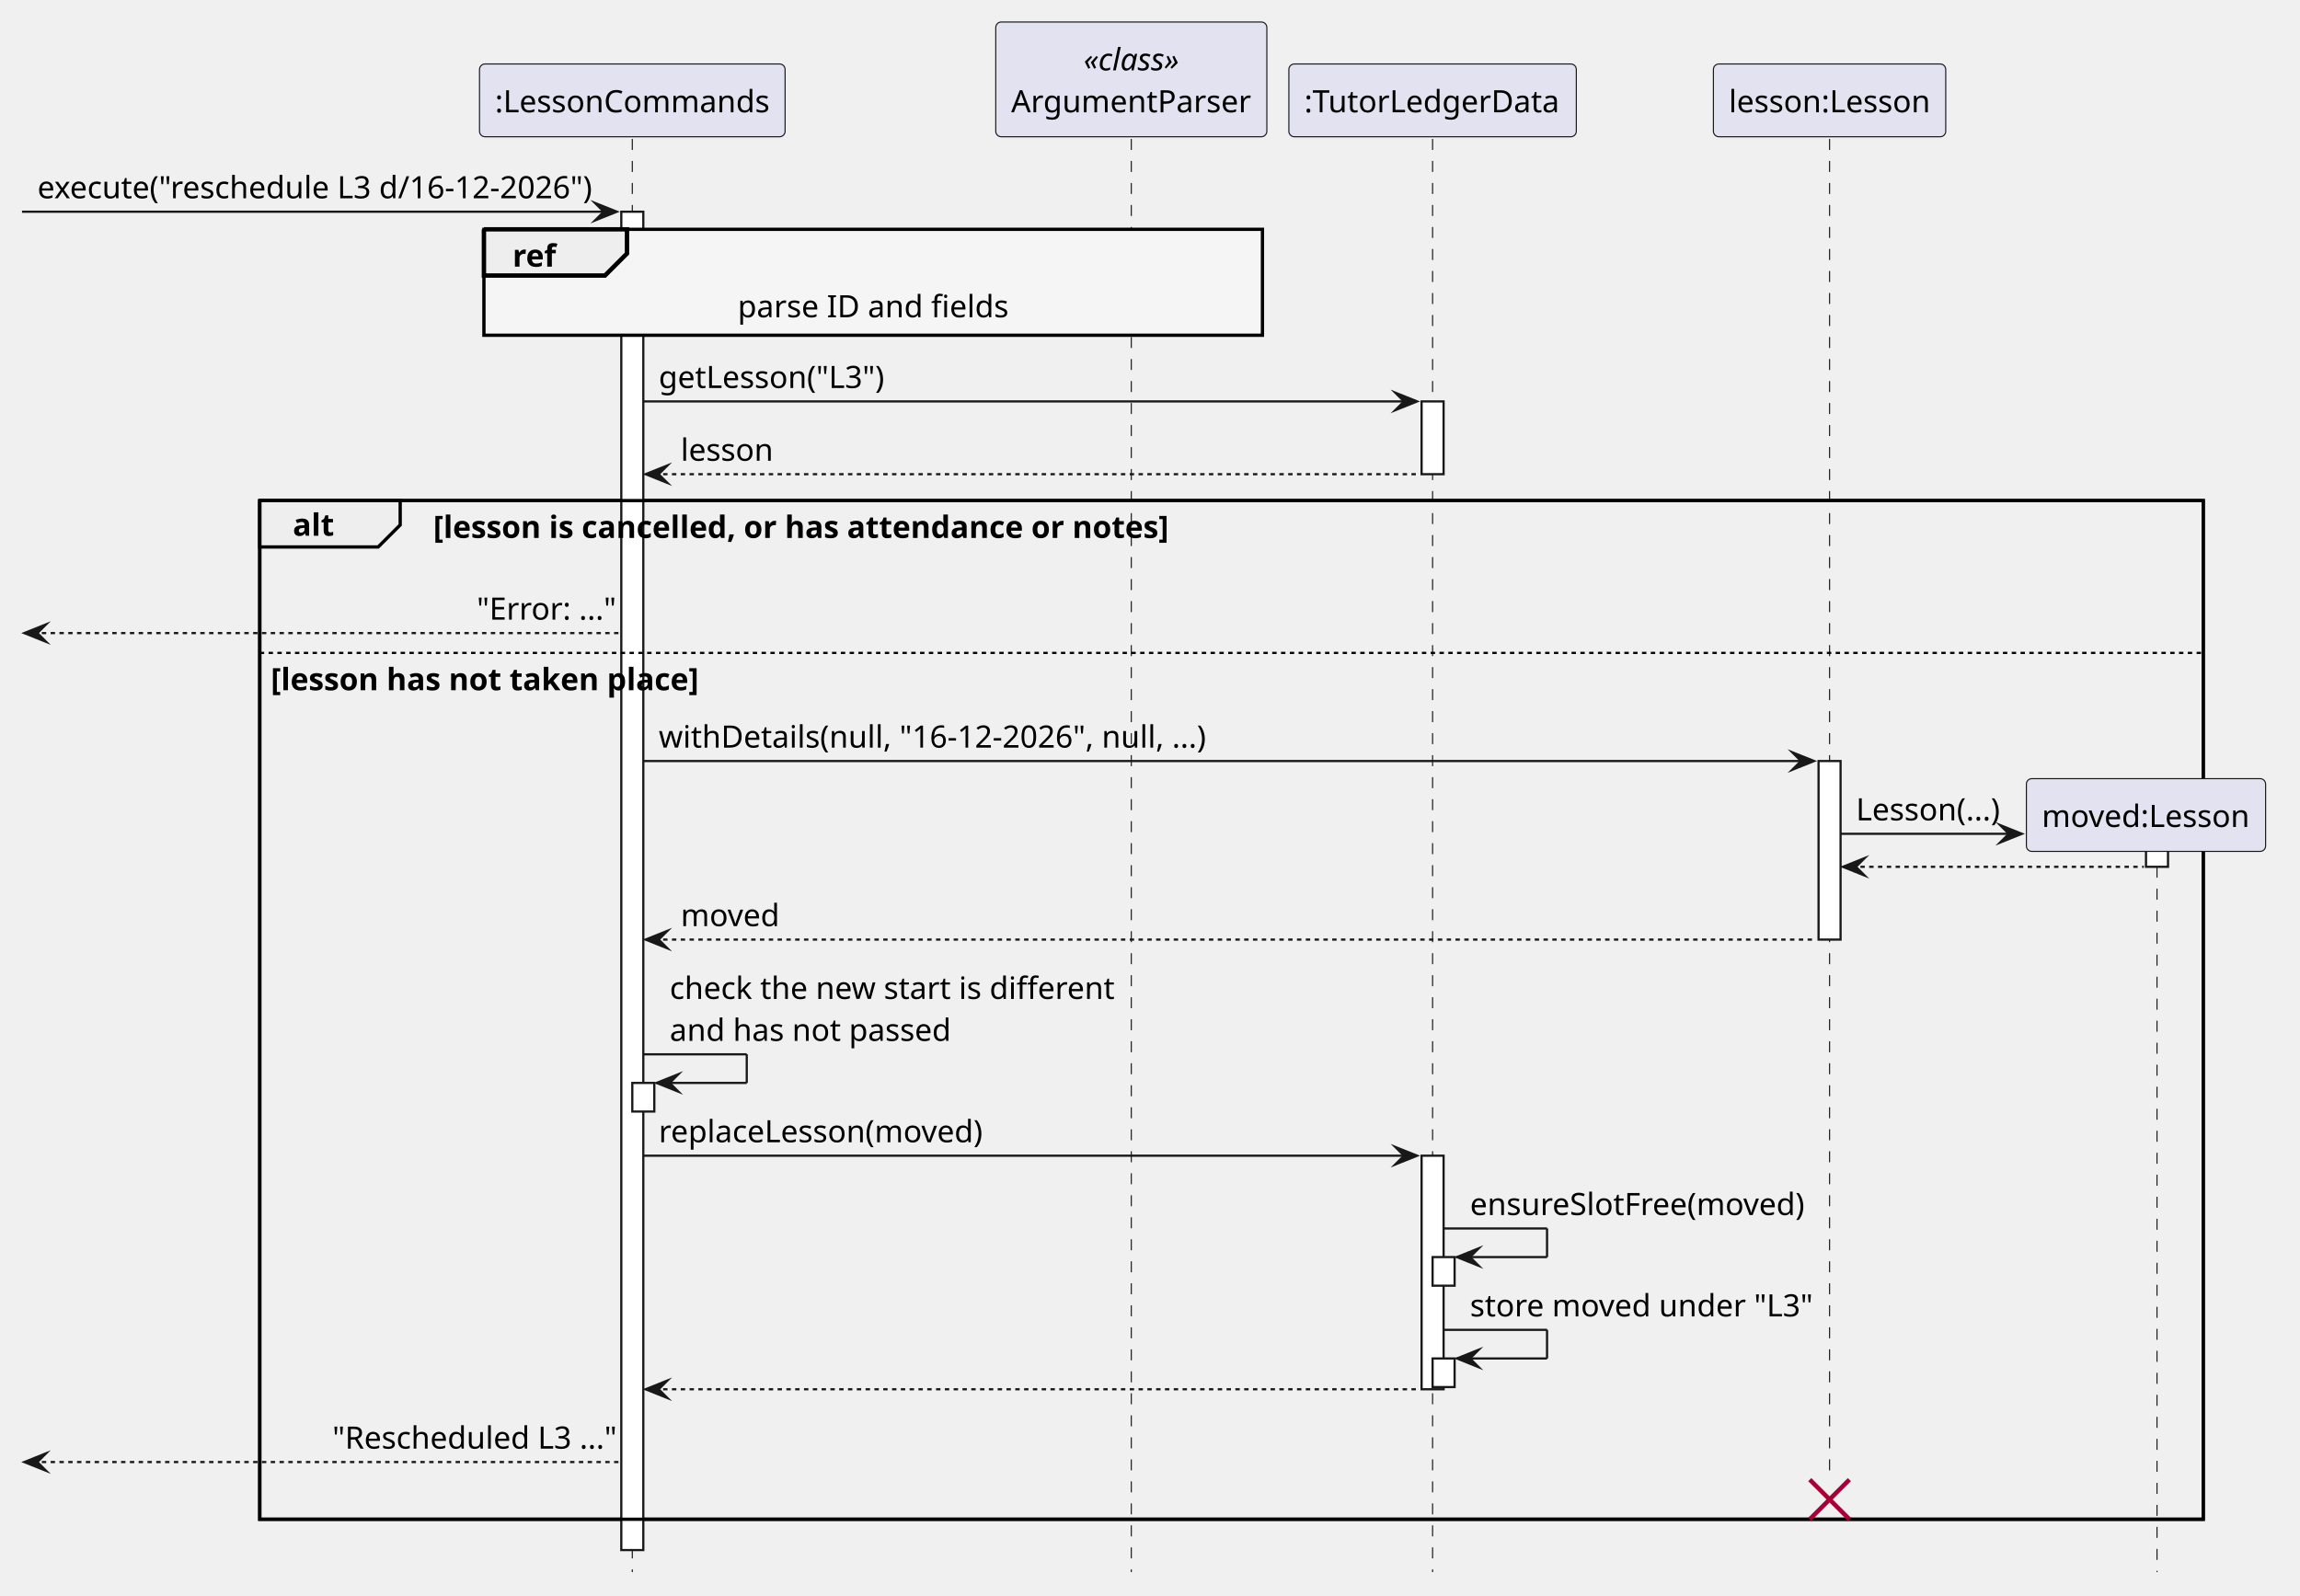
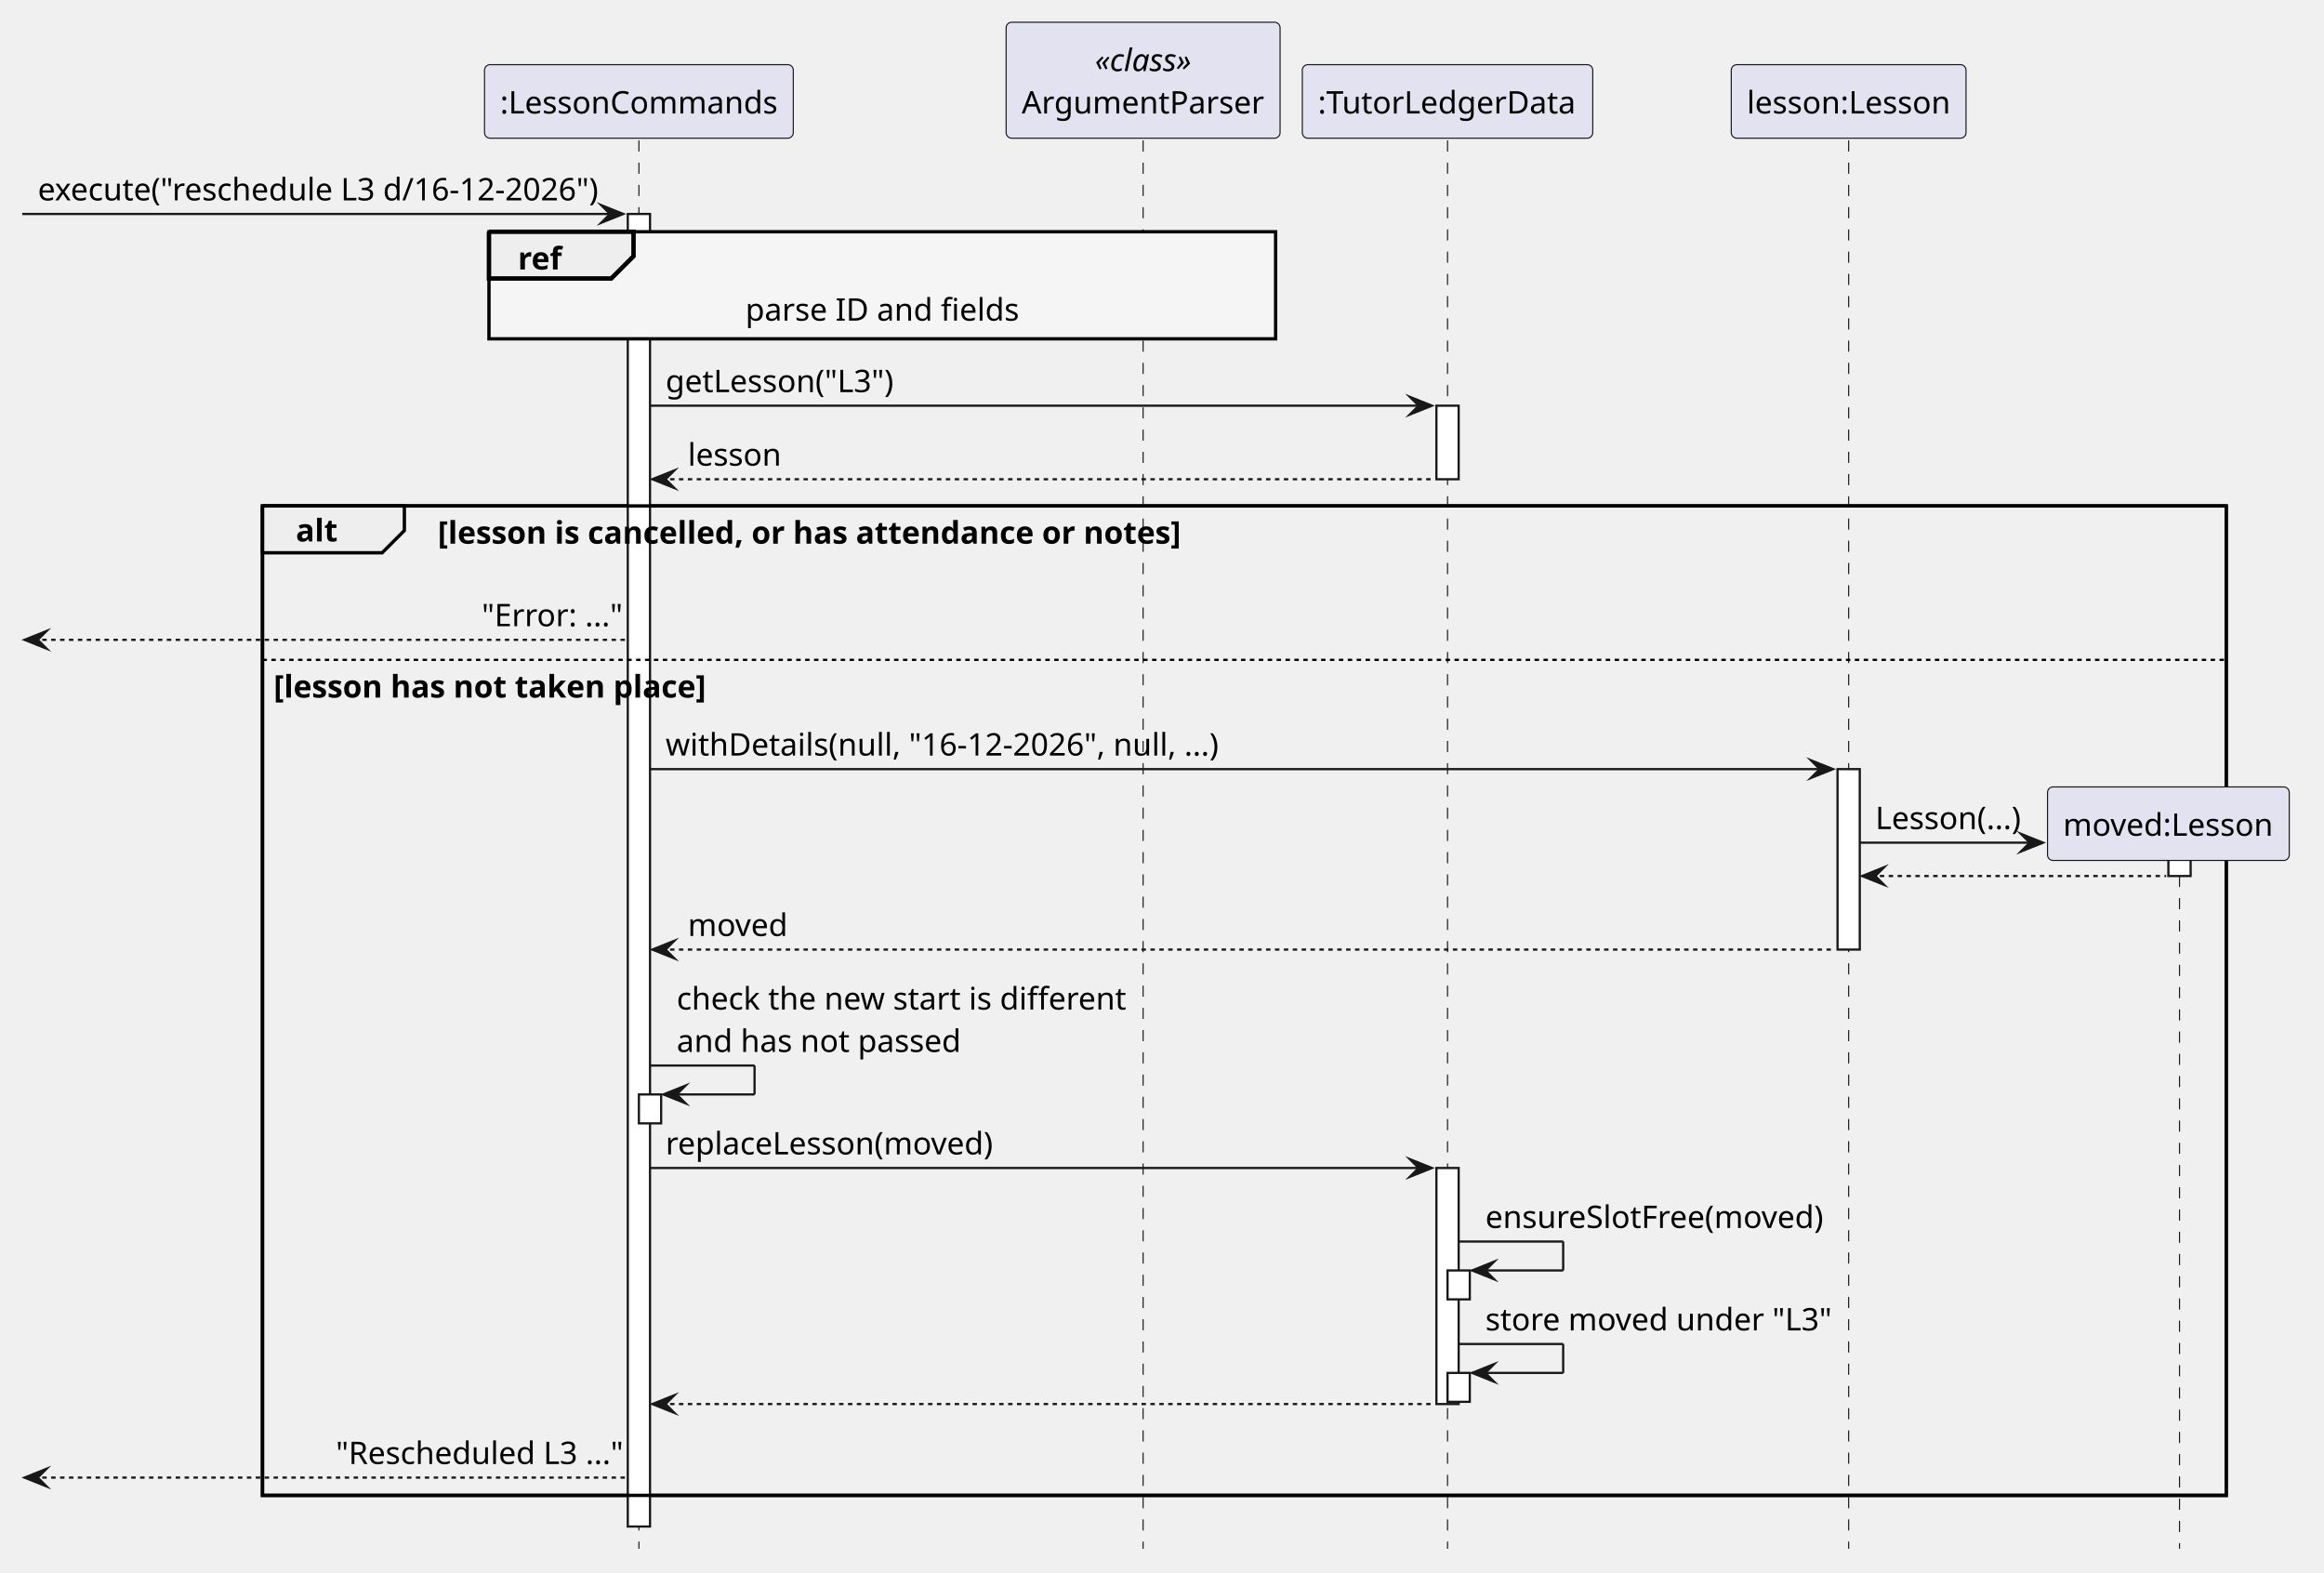
- <svg xmlns="http://www.w3.org/2000/svg" version="1.1" data-diagram-type="SEQUENCE" style="width:1045px;height:725px;background:#FFFFFF;" width="1045px" height="725px" viewBox="0 0 1045 725" zoomAndPan="magnify" preserveAspectRatio="none" contentStyleType="text/css">
+ <svg xmlns="http://www.w3.org/2000/svg" version="1.1" data-diagram-type="SEQUENCE" style="width:1045px;height:707px;background:#FFFFFF;" width="1045px" height="707px" viewBox="0 0 1045 707" zoomAndPan="magnify" preserveAspectRatio="none" contentStyleType="text/css">
  <defs />
  <g font-family="sans-serif" lengthAdjust="spacing">
-     <rect x="118.025" y="227.475" width="883.004" height="462.883" fill="none" style="stroke:#000;stroke-width:1.5;" />
+     <rect x="118.025" y="227.475" width="883.004" height="444.883" fill="none" style="stroke:#000;stroke-width:1.5;" />
    <g class="participant-lifeline" data-qualified-name="Commands" data-entity-uid="part1" id="part1-lifeline" data-source-line="7">
      <g>
-         <rect x="283.787" y="63.136" width="8" height="651.223" fill="#000" fill-opacity="0" />
-         <line x1="287.287" y1="63.136" x2="287.287" y2="714.358" style="stroke:#181818;stroke-width:0.5;stroke-dasharray:5,5;" />
+         <rect x="283.787" y="63.136" width="8" height="633.223" fill="#000" fill-opacity="0" />
+         <line x1="287.287" y1="63.136" x2="287.287" y2="696.358" style="stroke:#181818;stroke-width:0.5;stroke-dasharray:5,5;" />
      </g>
    </g>
    <g>
-       <rect x="282.287" y="96.204" width="10" height="608.155" fill="#FFF" style="stroke:#181818;stroke-width:1;" />
+       <rect x="282.287" y="96.204" width="10" height="590.155" fill="#FFF" style="stroke:#181818;stroke-width:1;" />
    </g>
    <g>
      <rect x="287.287" y="492.087" width="10" height="13" fill="#FFF" style="stroke:#181818;stroke-width:1;" />
    </g>
    <g class="participant-lifeline" data-qualified-name="Parser" data-entity-uid="part2" id="part2-lifeline" data-source-line="8">
      <g>
-         <rect x="510.506" y="63.136" width="8" height="651.223" fill="#000" fill-opacity="0" />
-         <line x1="514.006" y1="63.136" x2="514.006" y2="714.358" style="stroke:#181818;stroke-width:0.5;stroke-dasharray:5,5;" />
+         <rect x="510.506" y="63.136" width="8" height="633.223" fill="#000" fill-opacity="0" />
+         <line x1="514.006" y1="63.136" x2="514.006" y2="696.358" style="stroke:#181818;stroke-width:0.5;stroke-dasharray:5,5;" />
      </g>
    </g>
    <g class="participant-lifeline" data-qualified-name="Data" data-entity-uid="part3" id="part3-lifeline" data-source-line="9">
      <g>
-         <rect x="647.395" y="63.136" width="8" height="651.223" fill="#000" fill-opacity="0" />
-         <line x1="650.895" y1="63.136" x2="650.895" y2="714.358" style="stroke:#181818;stroke-width:0.5;stroke-dasharray:5,5;" />
+         <rect x="647.395" y="63.136" width="8" height="633.223" fill="#000" fill-opacity="0" />
+         <line x1="650.895" y1="63.136" x2="650.895" y2="696.358" style="stroke:#181818;stroke-width:0.5;stroke-dasharray:5,5;" />
      </g>
    </g>
    <g>
      <rect x="645.895" y="182.408" width="10" height="33.068" fill="#FFF" style="stroke:#181818;stroke-width:1;" />
    </g>
    <g>
      <rect x="645.895" y="525.155" width="10" height="106.136" fill="#FFF" style="stroke:#181818;stroke-width:1;" />
    </g>
    <g>
      <rect x="650.895" y="571.223" width="10" height="13" fill="#FFF" style="stroke:#181818;stroke-width:1;" />
    </g>
    <g>
      <rect x="650.895" y="617.29" width="10" height="13" fill="#FFF" style="stroke:#181818;stroke-width:1;" />
    </g>
    <g class="participant-lifeline" data-qualified-name="Lesson" data-entity-uid="part4" id="part4-lifeline" data-source-line="10">
      <g>
-         <rect x="827.76" y="63.136" width="8" height="609.223" fill="#000" fill-opacity="0" />
-         <line x1="831.26" y1="63.136" x2="831.26" y2="672.358" style="stroke:#181818;stroke-width:0.5;stroke-dasharray:5,5;" />
+         <rect x="827.76" y="63.136" width="8" height="633.223" fill="#000" fill-opacity="0" />
+         <line x1="831.26" y1="63.136" x2="831.26" y2="696.358" style="stroke:#181818;stroke-width:0.5;stroke-dasharray:5,5;" />
      </g>
    </g>
    <g>
      <rect x="826.26" y="345.815" width="10" height="81.136" fill="#FFF" style="stroke:#181818;stroke-width:1;" />
    </g>
    <g class="participant-lifeline" data-qualified-name="Moved" data-entity-uid="part5" id="part5-lifeline" data-source-line="27">
      <g>
-         <rect x="976.53" y="353.815" width="8" height="360.543" fill="#000" fill-opacity="0" />
-         <line x1="980.03" y1="353.815" x2="980.03" y2="714.358" style="stroke:#181818;stroke-width:0.5;stroke-dasharray:5,5;" />
+         <rect x="976.53" y="353.815" width="8" height="342.543" fill="#000" fill-opacity="0" />
+         <line x1="980.03" y1="353.815" x2="980.03" y2="696.358" style="stroke:#181818;stroke-width:0.5;stroke-dasharray:5,5;" />
      </g>
    </g>
    <g>
      <rect x="975.03" y="378.883" width="10" height="15" fill="#FFF" style="stroke:#181818;stroke-width:1;" />
    </g>
    <g class="participant participant-head" data-qualified-name="Commands" data-entity-uid="part1" id="part1-head" data-source-line="7">
      <rect x="217.868" y="29.068" width="138.838" height="33.068" fill="#E2E2F0" style="stroke:#181818;stroke-width:0.5;" rx="2.5" ry="2.5" />
      <text x="224.868" y="51.034" fill="#000" font-size="14" textLength="124.838">:LessonCommands</text>
    </g>
    <g class="participant participant-head" data-qualified-name="Parser" data-entity-uid="part2" id="part2-head" data-source-line="8">
      <rect x="452.42" y="10" width="123.172" height="52.136" fill="#E2E2F0" style="stroke:#181818;stroke-width:0.5;" rx="2.5" ry="2.5" />
      <text x="492.327" y="31.966" fill="#000" font-size="14" textLength="43.358" font-style="italic">«class»</text>
      <text x="459.42" y="51.034" fill="#000" font-size="14" textLength="109.172">ArgumentParser</text>
    </g>
    <g class="participant participant-head" data-qualified-name="Data" data-entity-uid="part3" id="part3-head" data-source-line="9">
      <rect x="585.592" y="29.068" width="130.606" height="33.068" fill="#E2E2F0" style="stroke:#181818;stroke-width:0.5;" rx="2.5" ry="2.5" />
      <text x="592.592" y="51.034" fill="#000" font-size="14" textLength="116.606">:TutorLedgerData</text>
    </g>
    <g class="participant participant-head" data-qualified-name="Lesson" data-entity-uid="part4" id="part4-head" data-source-line="10">
      <rect x="778.48" y="29.068" width="105.56" height="33.068" fill="#E2E2F0" style="stroke:#181818;stroke-width:0.5;" rx="2.5" ry="2.5" />
      <text x="785.48" y="51.034" fill="#000" font-size="14" textLength="91.56">lesson:Lesson</text>
    </g>
    <g class="message" data-entity-1="part1" data-entity-2="part1" id="msg1" data-source-line="12">
      <polygon points="270.287,92.204,280.287,96.204,270.287,100.204,274.287,96.204" fill="#181818" style="stroke:#181818;stroke-width:1;stroke-linejoin:miter;stroke-miterlimit:10;" />
      <line x1="10" y1="96.204" x2="276.287" y2="96.204" style="stroke:#181818;stroke-width:1;" />
      <text x="17" y="90.102" fill="#000" font-size="14" textLength="253.287">execute("reschedule L3 d/16-12-2026")</text>
    </g>
    <rect x="219.868" y="104.204" width="353.724" height="48.136" fill="#F5F5F5" style="stroke:#000;stroke-width:1.5;" />
    <path d="M219.868,104.204 L284.868,104.204 L284.868,115.204 L274.868,125.204 L219.868,125.204 L219.868,104.204" style="stroke:#000;stroke-width:2;" fill="#EEE" />
    <text x="232.868" y="121.17" fill="#000" font-size="14" textLength="20.048" font-weight="700">ref</text>
    <text x="335.179" y="144.17" fill="#000" font-size="14" textLength="123.102">parse ID and fields</text>
    <g class="message" data-entity-1="part1" data-entity-2="part3" id="msg2" data-source-line="17">
      <polygon points="633.895,178.408,643.895,182.408,633.895,186.408,637.895,182.408" fill="#181818" style="stroke:#181818;stroke-width:1;stroke-linejoin:miter;stroke-miterlimit:10;" />
      <line x1="292.287" y1="182.408" x2="639.895" y2="182.408" style="stroke:#181818;stroke-width:1;" />
      <text x="299.287" y="176.306" fill="#000" font-size="14" textLength="102.494">getLesson("L3")</text>
    </g>
    <g class="message" data-entity-1="part3" data-entity-2="part1" id="msg3" data-source-line="19">
      <polygon points="303.287,211.475,293.287,215.475,303.287,219.475,299.287,215.475" fill="#181818" style="stroke:#181818;stroke-width:1;stroke-linejoin:miter;stroke-miterlimit:10;" />
      <line x1="297.287" y1="215.475" x2="644.895" y2="215.475" style="stroke:#181818;stroke-width:1;stroke-dasharray:2,2;" />
      <text x="309.287" y="209.373" fill="#000" font-size="14" textLength="42.042">lesson</text>
    </g>
    <path d="M118.025,227.475 L181.827,227.475 L181.827,238.543 L171.827,248.543 L118.025,248.543 L118.025,227.475" style="stroke:#000;stroke-width:1.5;" fill="#EEE" />
-     <rect x="118.025" y="227.475" width="883.004" height="462.883" fill="none" style="stroke:#000;stroke-width:1.5;" />
+     <rect x="118.025" y="227.475" width="883.004" height="444.883" fill="none" style="stroke:#000;stroke-width:1.5;" />
    <text x="133.025" y="243.441" fill="#000" font-size="14" textLength="18.802" font-weight="700">alt</text>
    <text x="196.827" y="244.441" fill="#000" font-size="14" textLength="334.179" font-weight="700">[lesson is cancelled, or has attendance or notes]</text>
    <g class="message" data-entity-1="part1" data-entity-2="part1" id="msg4" data-source-line="23">
      <polygon points="21,283.679,11,287.679,21,291.679,17,287.679" fill="#181818" style="stroke:#181818;stroke-width:1;stroke-linejoin:miter;stroke-miterlimit:10;" />
      <line x1="15" y1="287.679" x2="281.287" y2="287.679" style="stroke:#181818;stroke-width:1;stroke-dasharray:2,2;" />
      <text x="216.615" y="281.577" fill="#000" font-size="14" textLength="63.672">"Error: ..."</text>
    </g>
    <line x1="118.025" y1="296.679" x2="1001.03" y2="296.679" style="stroke:#000;stroke-width:1;stroke-dasharray:2,2;" />
    <text x="123.025" y="313.645" fill="#000" font-size="14" textLength="194.445" font-weight="700">[lesson has not taken place]</text>
    <g class="message" data-entity-1="part1" data-entity-2="part4" id="msg5" data-source-line="25">
      <polygon points="814.26,341.815,824.26,345.815,814.26,349.815,818.26,345.815" fill="#181818" style="stroke:#181818;stroke-width:1;stroke-linejoin:miter;stroke-miterlimit:10;" />
      <line x1="292.287" y1="345.815" x2="820.26" y2="345.815" style="stroke:#181818;stroke-width:1;" />
      <text x="299.287" y="339.713" fill="#000" font-size="14" textLength="248.667">withDetails(null, "16-12-2026", null, ...)</text>
    </g>
    <g class="participant participant-head" data-qualified-name="Moved" data-entity-uid="part5" id="part5-head" data-source-line="27">
      <rect x="920.682" y="353.815" width="108.696" height="33.068" fill="#E2E2F0" style="stroke:#181818;stroke-width:0.5;" rx="2.5" ry="2.5" />
      <text x="927.682" y="375.781" fill="#000" font-size="14" textLength="94.696">moved:Lesson</text>
    </g>
    <g class="message" data-entity-1="part4" data-entity-2="part5" id="msg6" data-source-line="28">
      <polygon points="908.682,374.883,918.682,378.883,908.682,382.883,912.682,378.883" fill="#181818" style="stroke:#181818;stroke-width:1;stroke-linejoin:miter;stroke-miterlimit:10;" />
      <line x1="836.26" y1="378.883" x2="914.682" y2="378.883" style="stroke:#181818;stroke-width:1;" />
      <text x="843.26" y="372.781" fill="#000" font-size="14" textLength="65.422">Lesson(...)</text>
    </g>
    <g class="message" data-entity-1="part5" data-entity-2="part4" id="msg7" data-source-line="30">
      <polygon points="847.26,389.883,837.26,393.883,847.26,397.883,843.26,393.883" fill="#181818" style="stroke:#181818;stroke-width:1;stroke-linejoin:miter;stroke-miterlimit:10;" />
      <line x1="841.26" y1="393.883" x2="974.03" y2="393.883" style="stroke:#181818;stroke-width:1;stroke-dasharray:2,2;" />
    </g>
    <g class="message" data-entity-1="part4" data-entity-2="part1" id="msg8" data-source-line="32">
      <polygon points="303.287,422.951,293.287,426.951,303.287,430.951,299.287,426.951" fill="#181818" style="stroke:#181818;stroke-width:1;stroke-linejoin:miter;stroke-miterlimit:10;" />
      <line x1="297.287" y1="426.951" x2="825.26" y2="426.951" style="stroke:#181818;stroke-width:1;stroke-dasharray:2,2;" />
      <text x="309.287" y="420.849" fill="#000" font-size="14" textLength="45.178">moved</text>
    </g>
    <g class="message" data-entity-1="part1" data-entity-2="part1" id="msg9" data-source-line="35">
      <line x1="292.287" y1="479.087" x2="339.287" y2="479.087" style="stroke:#181818;stroke-width:1;" />
      <line x1="339.287" y1="479.087" x2="339.287" y2="492.087" style="stroke:#181818;stroke-width:1;" />
      <line x1="298.287" y1="492.087" x2="339.287" y2="492.087" style="stroke:#181818;stroke-width:1;" />
      <polygon points="308.287,488.087,298.287,492.087,308.287,496.087,304.287,492.087" fill="#181818" style="stroke:#181818;stroke-width:1;stroke-linejoin:miter;stroke-miterlimit:10;" />
      <text x="304.287" y="453.917" fill="#000" font-size="14" textLength="202.719">check the new start is different</text>
      <text x="304.287" y="472.985" fill="#000" font-size="14" textLength="127.806">and has not passed</text>
    </g>
    <g class="message" data-entity-1="part1" data-entity-2="part3" id="msg10" data-source-line="39">
      <polygon points="633.895,521.155,643.895,525.155,633.895,529.155,637.895,525.155" fill="#181818" style="stroke:#181818;stroke-width:1;stroke-linejoin:miter;stroke-miterlimit:10;" />
      <line x1="292.287" y1="525.155" x2="639.895" y2="525.155" style="stroke:#181818;stroke-width:1;" />
      <text x="299.287" y="519.053" fill="#000" font-size="14" textLength="147.713">replaceLesson(moved)</text>
    </g>
    <g class="message" data-entity-1="part3" data-entity-2="part3" id="msg11" data-source-line="41">
      <line x1="655.895" y1="558.223" x2="702.895" y2="558.223" style="stroke:#181818;stroke-width:1;" />
      <line x1="702.895" y1="558.223" x2="702.895" y2="571.223" style="stroke:#181818;stroke-width:1;" />
      <line x1="661.895" y1="571.223" x2="702.895" y2="571.223" style="stroke:#181818;stroke-width:1;" />
      <polygon points="671.895,567.223,661.895,571.223,671.895,575.223,667.895,571.223" fill="#181818" style="stroke:#181818;stroke-width:1;stroke-linejoin:miter;stroke-miterlimit:10;" />
      <text x="667.895" y="552.121" fill="#000" font-size="14" textLength="152.823">ensureSlotFree(moved)</text>
    </g>
    <g class="message" data-entity-1="part3" data-entity-2="part3" id="msg12" data-source-line="44">
      <line x1="655.895" y1="604.29" x2="702.895" y2="604.29" style="stroke:#181818;stroke-width:1;" />
      <line x1="702.895" y1="604.29" x2="702.895" y2="617.29" style="stroke:#181818;stroke-width:1;" />
      <line x1="661.895" y1="617.29" x2="702.895" y2="617.29" style="stroke:#181818;stroke-width:1;" />
      <polygon points="671.895,613.29,661.895,617.29,671.895,621.29,667.895,617.29" fill="#181818" style="stroke:#181818;stroke-width:1;stroke-linejoin:miter;stroke-miterlimit:10;" />
      <text x="667.895" y="598.188" fill="#000" font-size="14" textLength="156.365">store moved under "L3"</text>
    </g>
    <g class="message" data-entity-1="part3" data-entity-2="part1" id="msg13" data-source-line="47">
      <polygon points="303.287,627.29,293.287,631.29,303.287,635.29,299.287,631.29" fill="#181818" style="stroke:#181818;stroke-width:1;stroke-linejoin:miter;stroke-miterlimit:10;" />
      <line x1="297.287" y1="631.29" x2="644.895" y2="631.29" style="stroke:#181818;stroke-width:1;stroke-dasharray:2,2;" />
    </g>
    <g class="message" data-entity-1="part1" data-entity-2="part1" id="msg14" data-source-line="50">
      <polygon points="21,660.358,11,664.358,21,668.358,17,664.358" fill="#181818" style="stroke:#181818;stroke-width:1;stroke-linejoin:miter;stroke-miterlimit:10;" />
      <line x1="15" y1="664.358" x2="281.287" y2="664.358" style="stroke:#181818;stroke-width:1;stroke-dasharray:2,2;" />
      <text x="151.025" y="658.256" fill="#000" font-size="14" textLength="129.261">"Rescheduled L3 ..."</text>
    </g>
-     <line x1="822.26" y1="672.358" x2="840.26" y2="690.358" style="stroke:#A80036;stroke-width:2;" />
-     <line x1="822.26" y1="690.358" x2="840.26" y2="672.358" style="stroke:#A80036;stroke-width:2;" />
  </g>
</svg>
